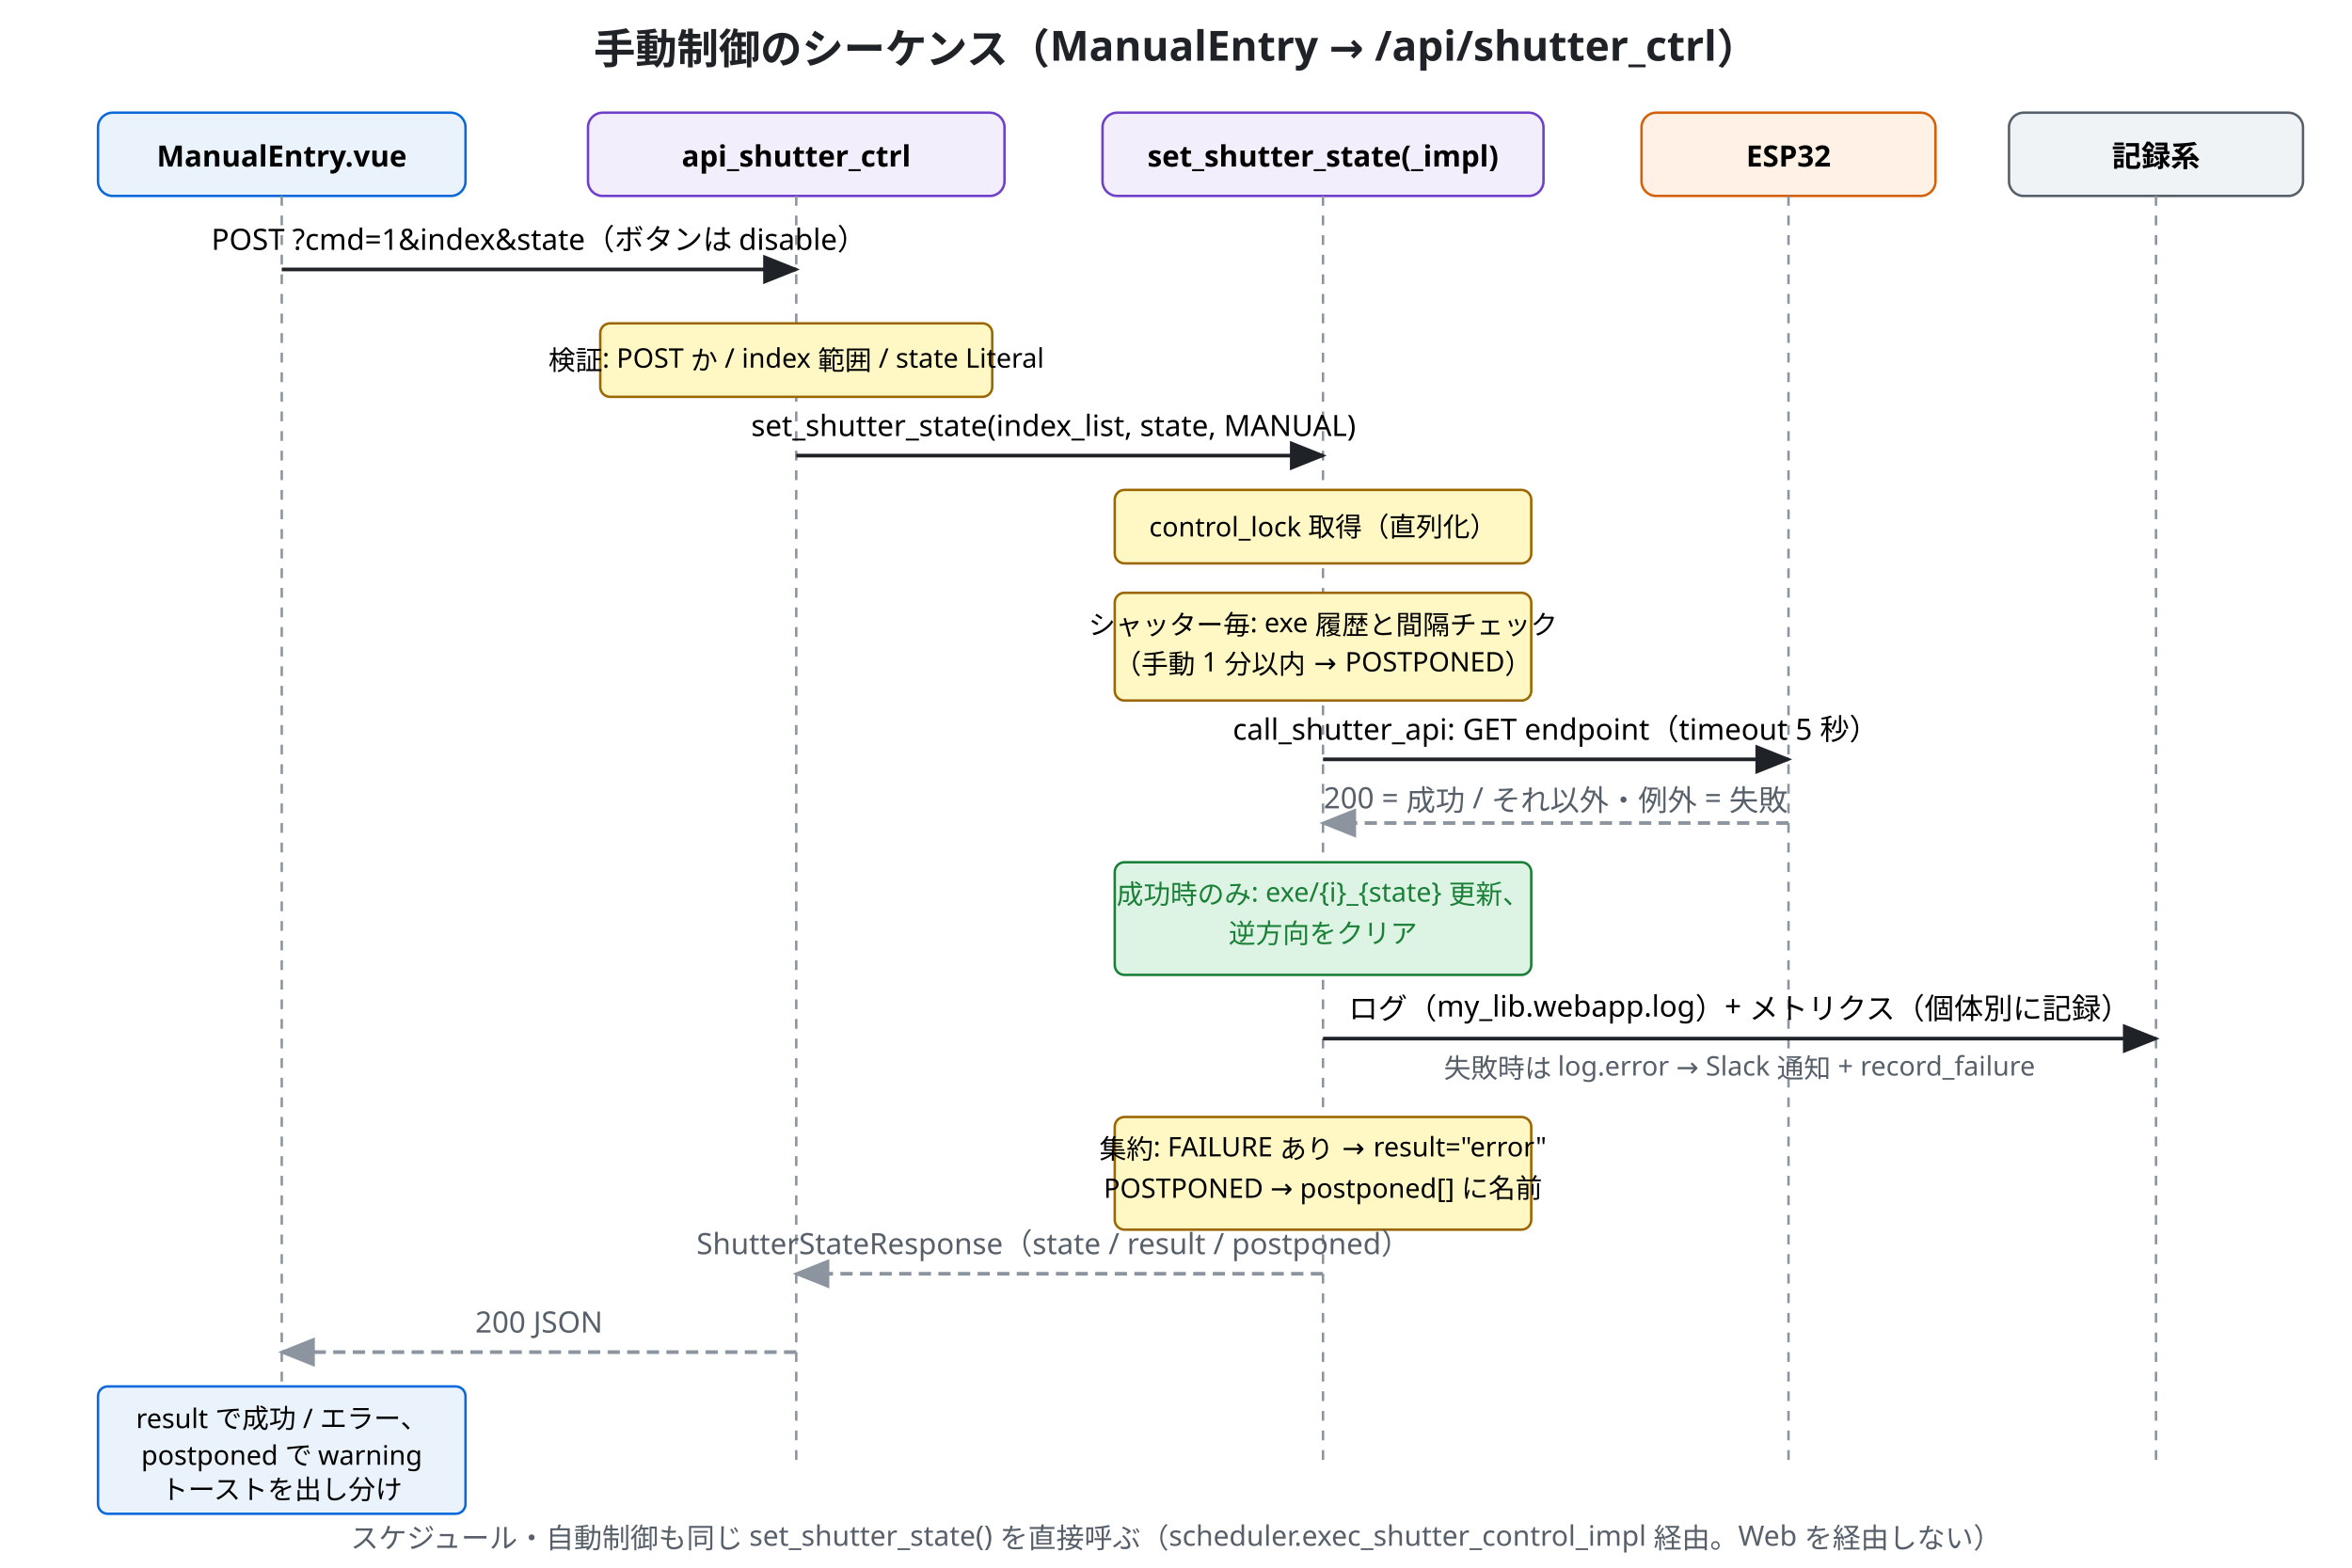
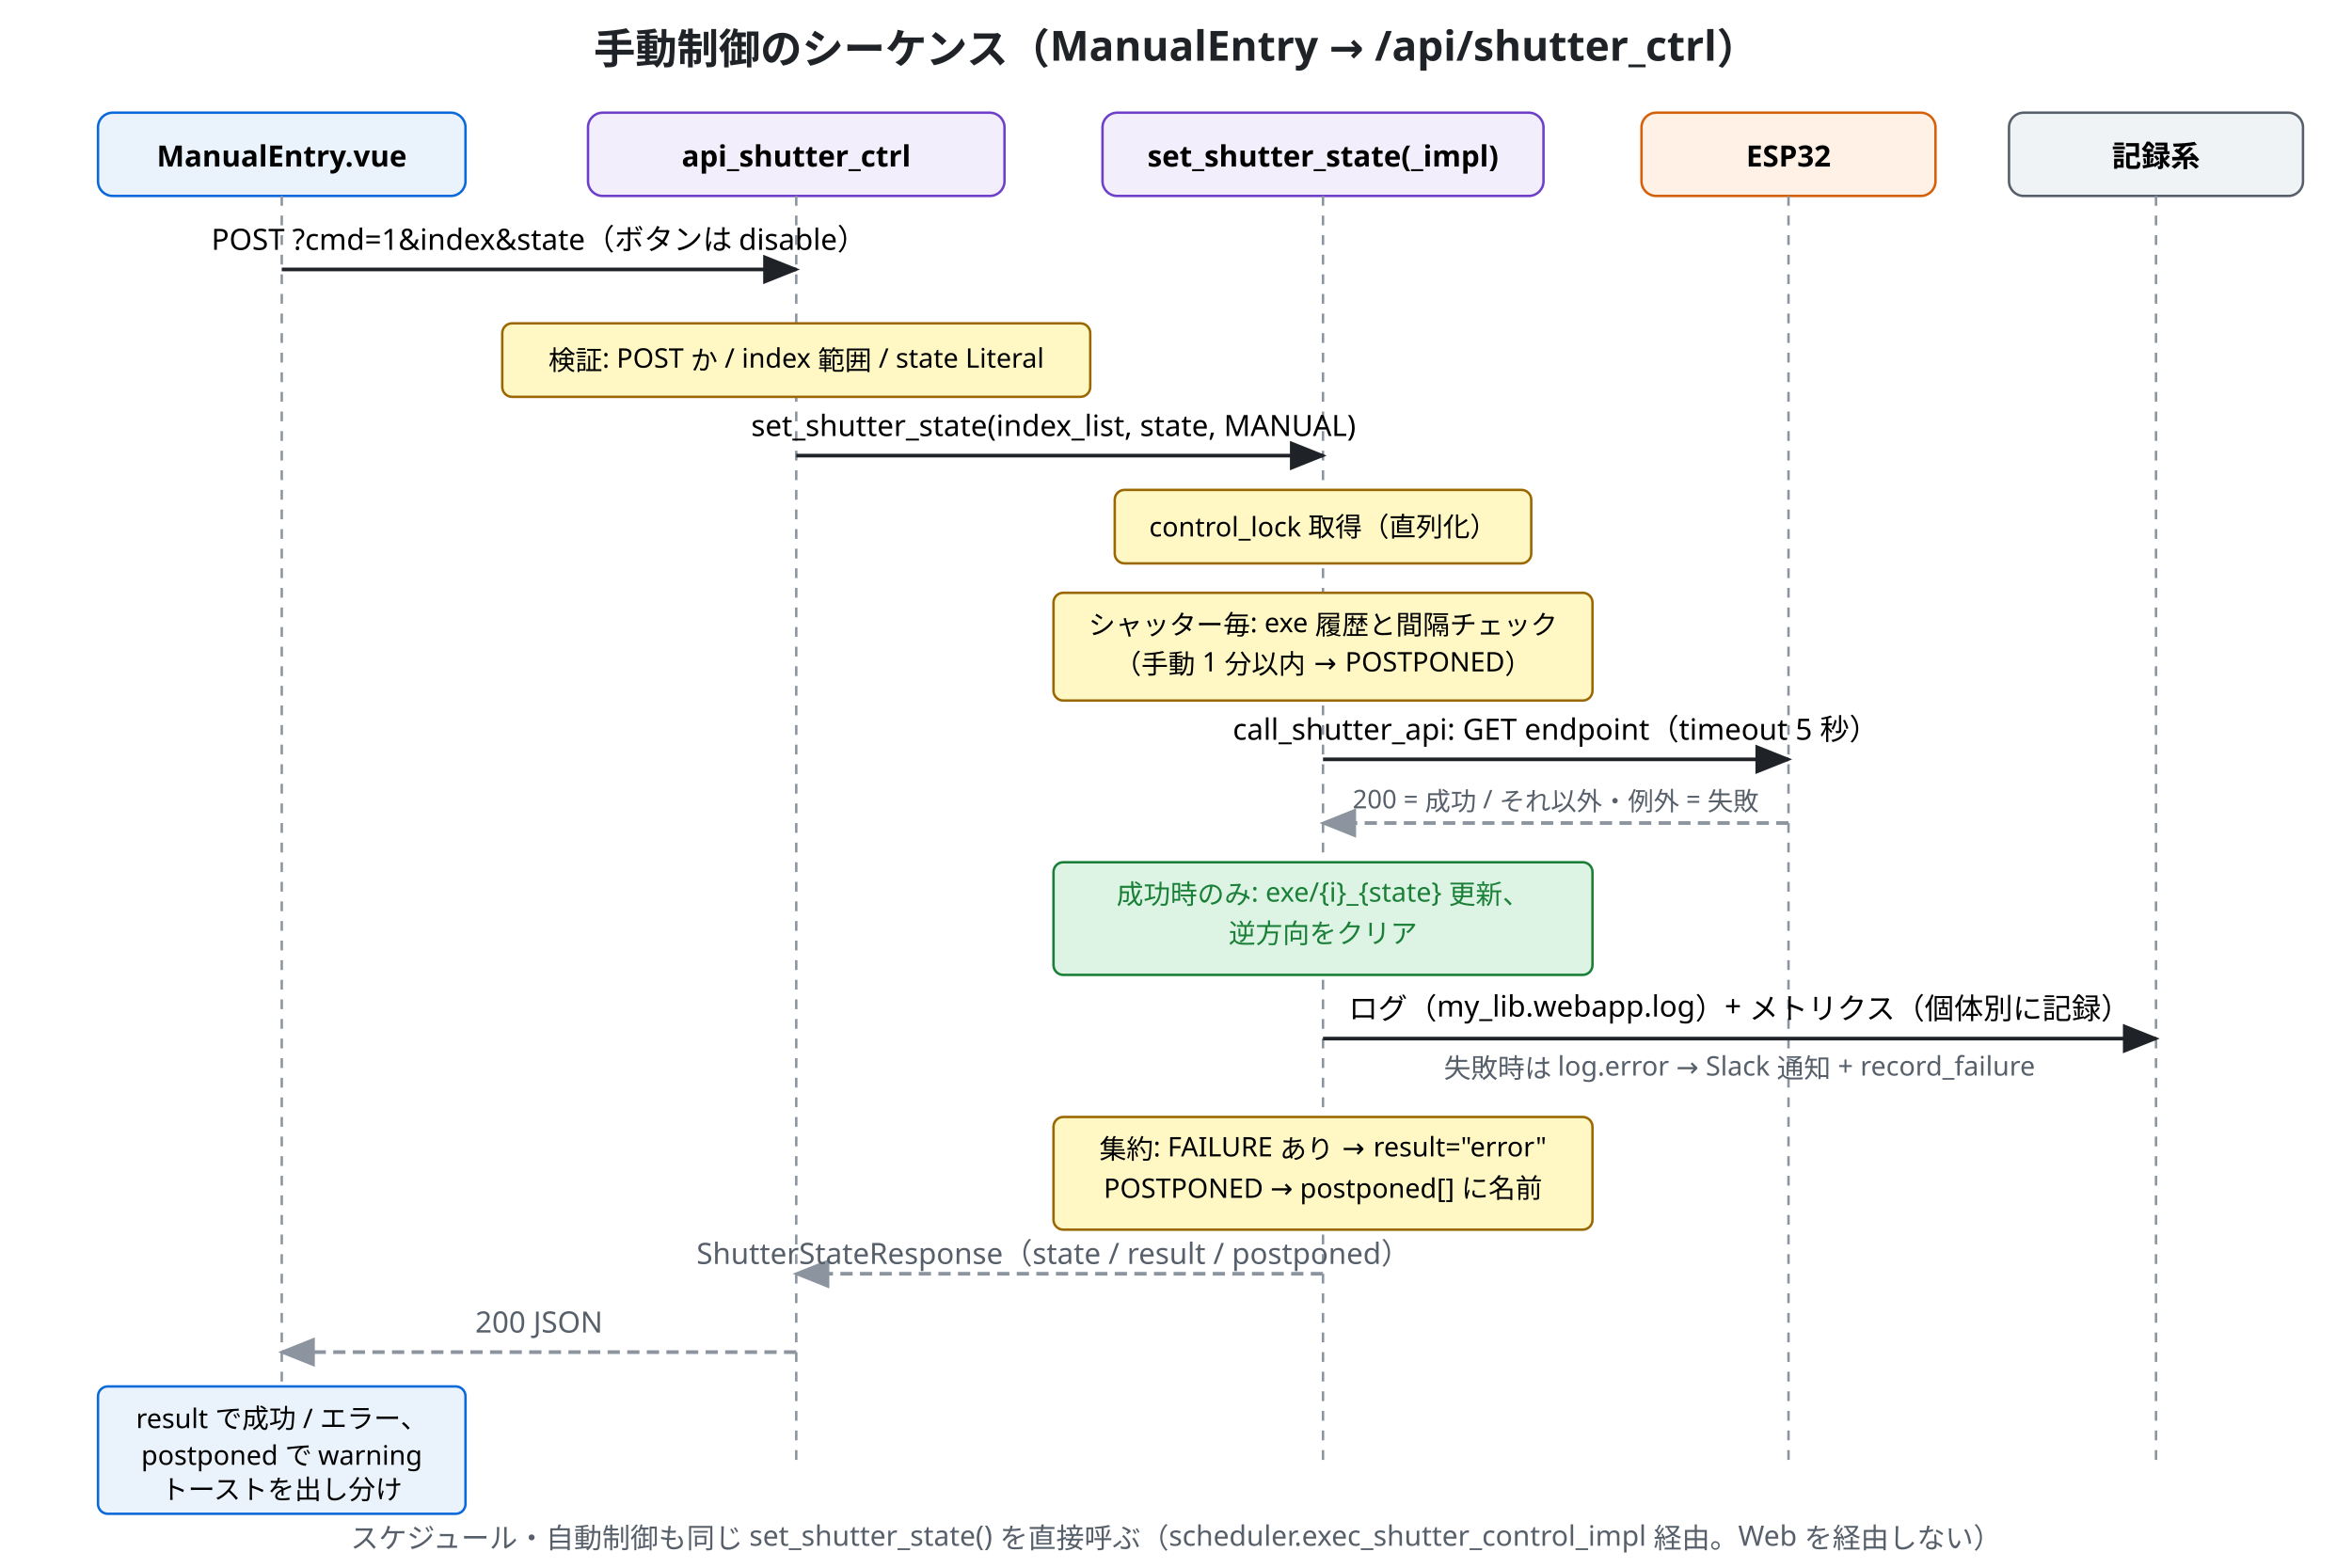
<svg xmlns="http://www.w3.org/2000/svg" width="960" height="640" viewBox="0 0 960 640" font-family="'Hiragino Sans','Noto Sans JP',sans-serif" font-size="12">
  <defs>
    <marker id="sa" markerWidth="10" markerHeight="8" refX="9" refY="4" orient="auto">
      <path d="M0,0 L10,4 L0,8 z" fill="#1f2328" />
    </marker>
    <marker id="sd" markerWidth="10" markerHeight="8" refX="9" refY="4" orient="auto">
      <path d="M0,0 L10,4 L0,8 z" fill="#8c959f" />
    </marker>
  </defs>
  <text x="480" y="26" text-anchor="middle" font-size="17" font-weight="bold" fill="#1f2328">手動制御のシーケンス（ManualEntry → /api/shutter_ctrl）</text>
  <g font-weight="bold" text-anchor="middle">
    <rect x="40" y="46" width="150" height="34" rx="6" fill="#eaf2fb" stroke="#0969da" />
    <text x="115" y="68">ManualEntry.vue</text>
    <rect x="240" y="46" width="170" height="34" rx="6" fill="#f3eefc" stroke="#6e40c9" />
    <text x="325" y="68">api_shutter_ctrl</text>
    <rect x="450" y="46" width="180" height="34" rx="6" fill="#f3eefc" stroke="#6e40c9" />
    <text x="540" y="68">set_shutter_state(_impl)</text>
    <rect x="670" y="46" width="120" height="34" rx="6" fill="#fff1e5" stroke="#d4610a" />
    <text x="730" y="68">ESP32</text>
    <rect x="820" y="46" width="120" height="34" rx="6" fill="#f0f3f6" stroke="#57606a" />
    <text x="880" y="68">記録系</text>
  </g>
  <g stroke="#8c959f" stroke-dasharray="4 4">
    <line x1="115" y1="80" x2="115" y2="600" />
    <line x1="325" y1="80" x2="325" y2="600" />
    <line x1="540" y1="80" x2="540" y2="600" />
    <line x1="730" y1="80" x2="730" y2="600" />
    <line x1="880" y1="80" x2="880" y2="600" />
  </g>
  <g>
    <line x1="115" y1="110" x2="325" y2="110" stroke="#1f2328" stroke-width="1.5" marker-end="url(#sa)" />
    <text x="220" y="102" text-anchor="middle">POST ?cmd=1&amp;index&amp;state（ボタンは disable）</text>
    <line x1="325" y1="146" x2="330" y2="146" stroke="none" />
-     <rect x="245" y="132" width="160" height="30" rx="4" fill="#fff8c5" stroke="#9a6700" />
+     <rect x="205" y="132" width="240" height="30" rx="4" fill="#fff8c5" stroke="#9a6700" />
    <text x="325" y="151" text-anchor="middle" font-size="11">検証: POST か / index 範囲 / state Literal</text>
    <line x1="325" y1="186" x2="540" y2="186" stroke="#1f2328" stroke-width="1.5" marker-end="url(#sa)" />
    <text x="430" y="178" text-anchor="middle">set_shutter_state(index_list, state, MANUAL)</text>
    <rect x="455" y="200" width="170" height="30" rx="4" fill="#fff8c5" stroke="#9a6700" />
    <text x="540" y="219" text-anchor="middle" font-size="11">control_lock 取得（直列化）</text>
-     <rect x="455" y="242" width="170" height="44" rx="4" fill="#fff8c5" stroke="#9a6700" />
+     <rect x="430" y="242" width="220" height="44" rx="4" fill="#fff8c5" stroke="#9a6700" />
    <text x="540" y="259" text-anchor="middle" font-size="11">シャッター毎: exe 履歴と間隔チェック</text>
    <text x="540" y="275" text-anchor="middle" font-size="11">（手動 1 分以内 → POSTPONED）</text>
    <line x1="540" y1="310" x2="730" y2="310" stroke="#1f2328" stroke-width="1.5" marker-end="url(#sa)" />
    <text x="635" y="302" text-anchor="middle">call_shutter_api: GET endpoint（timeout 5 秒）</text>
    <line x1="730" y1="336" x2="540" y2="336" stroke="#8c959f" stroke-width="1.5" stroke-dasharray="5 3" marker-end="url(#sd)" />
-     <text x="635" y="330" text-anchor="middle" fill="#57606a">200 = 成功 / それ以外・例外 = 失敗</text>
-     <rect x="455" y="352" width="170" height="46" rx="4" fill="#ddf4e4" stroke="#1a7f37" />
+     <text x="635" y="330" text-anchor="middle" font-size="10.5" fill="#57606a">200 = 成功 / それ以外・例外 = 失敗</text>
+     <rect x="430" y="352" width="220" height="46" rx="4" fill="#ddf4e4" stroke="#1a7f37" />
    <text x="540" y="369" text-anchor="middle" font-size="11" fill="#1a7f37">成功時のみ: exe/{i}_{state} 更新、</text>
    <text x="540" y="385" text-anchor="middle" font-size="11" fill="#1a7f37">逆方向をクリア</text>
    <line x1="540" y1="424" x2="880" y2="424" stroke="#1f2328" stroke-width="1.5" marker-end="url(#sa)" />
    <text x="710" y="416" text-anchor="middle">ログ（my_lib.webapp.log）+ メトリクス（個体別に記録）</text>
    <text x="710" y="440" text-anchor="middle" font-size="11" fill="#57606a">失敗時は log.error → Slack 通知 + record_failure</text>
-     <rect x="455" y="456" width="170" height="46" rx="4" fill="#fff8c5" stroke="#9a6700" />
+     <rect x="430" y="456" width="220" height="46" rx="4" fill="#fff8c5" stroke="#9a6700" />
    <text x="540" y="473" text-anchor="middle" font-size="11">集約: FAILURE あり → result="error"</text>
    <text x="540" y="489" text-anchor="middle" font-size="11">POSTPONED → postponed[] に名前</text>
    <line x1="540" y1="520" x2="325" y2="520" stroke="#8c959f" stroke-width="1.5" stroke-dasharray="5 3" marker-end="url(#sd)" />
-     <text x="430" y="512" text-anchor="middle" fill="#57606a">ShutterStateResponse（state / result / postponed）</text>
+     <text x="430" y="516" text-anchor="middle" fill="#57606a">ShutterStateResponse（state / result / postponed）</text>
    <line x1="325" y1="552" x2="115" y2="552" stroke="#8c959f" stroke-width="1.5" stroke-dasharray="5 3" marker-end="url(#sd)" />
    <text x="220" y="544" text-anchor="middle" fill="#57606a">200 JSON</text>
    <rect x="40" y="566" width="150" height="52" rx="4" fill="#eaf2fb" stroke="#0969da" />
    <text x="115" y="583" text-anchor="middle" font-size="11">result で成功 / エラー、</text>
    <text x="115" y="598" text-anchor="middle" font-size="11">postponed で warning</text>
    <text x="115" y="612" text-anchor="middle" font-size="11">トーストを出し分け</text>
  </g>
  <text x="480" y="632" text-anchor="middle" font-size="11.5" fill="#57606a">スケジュール・自動制御も同じ set_shutter_state() を直接呼ぶ（scheduler.exec_shutter_control_impl 経由。Web を経由しない）</text>
</svg>
